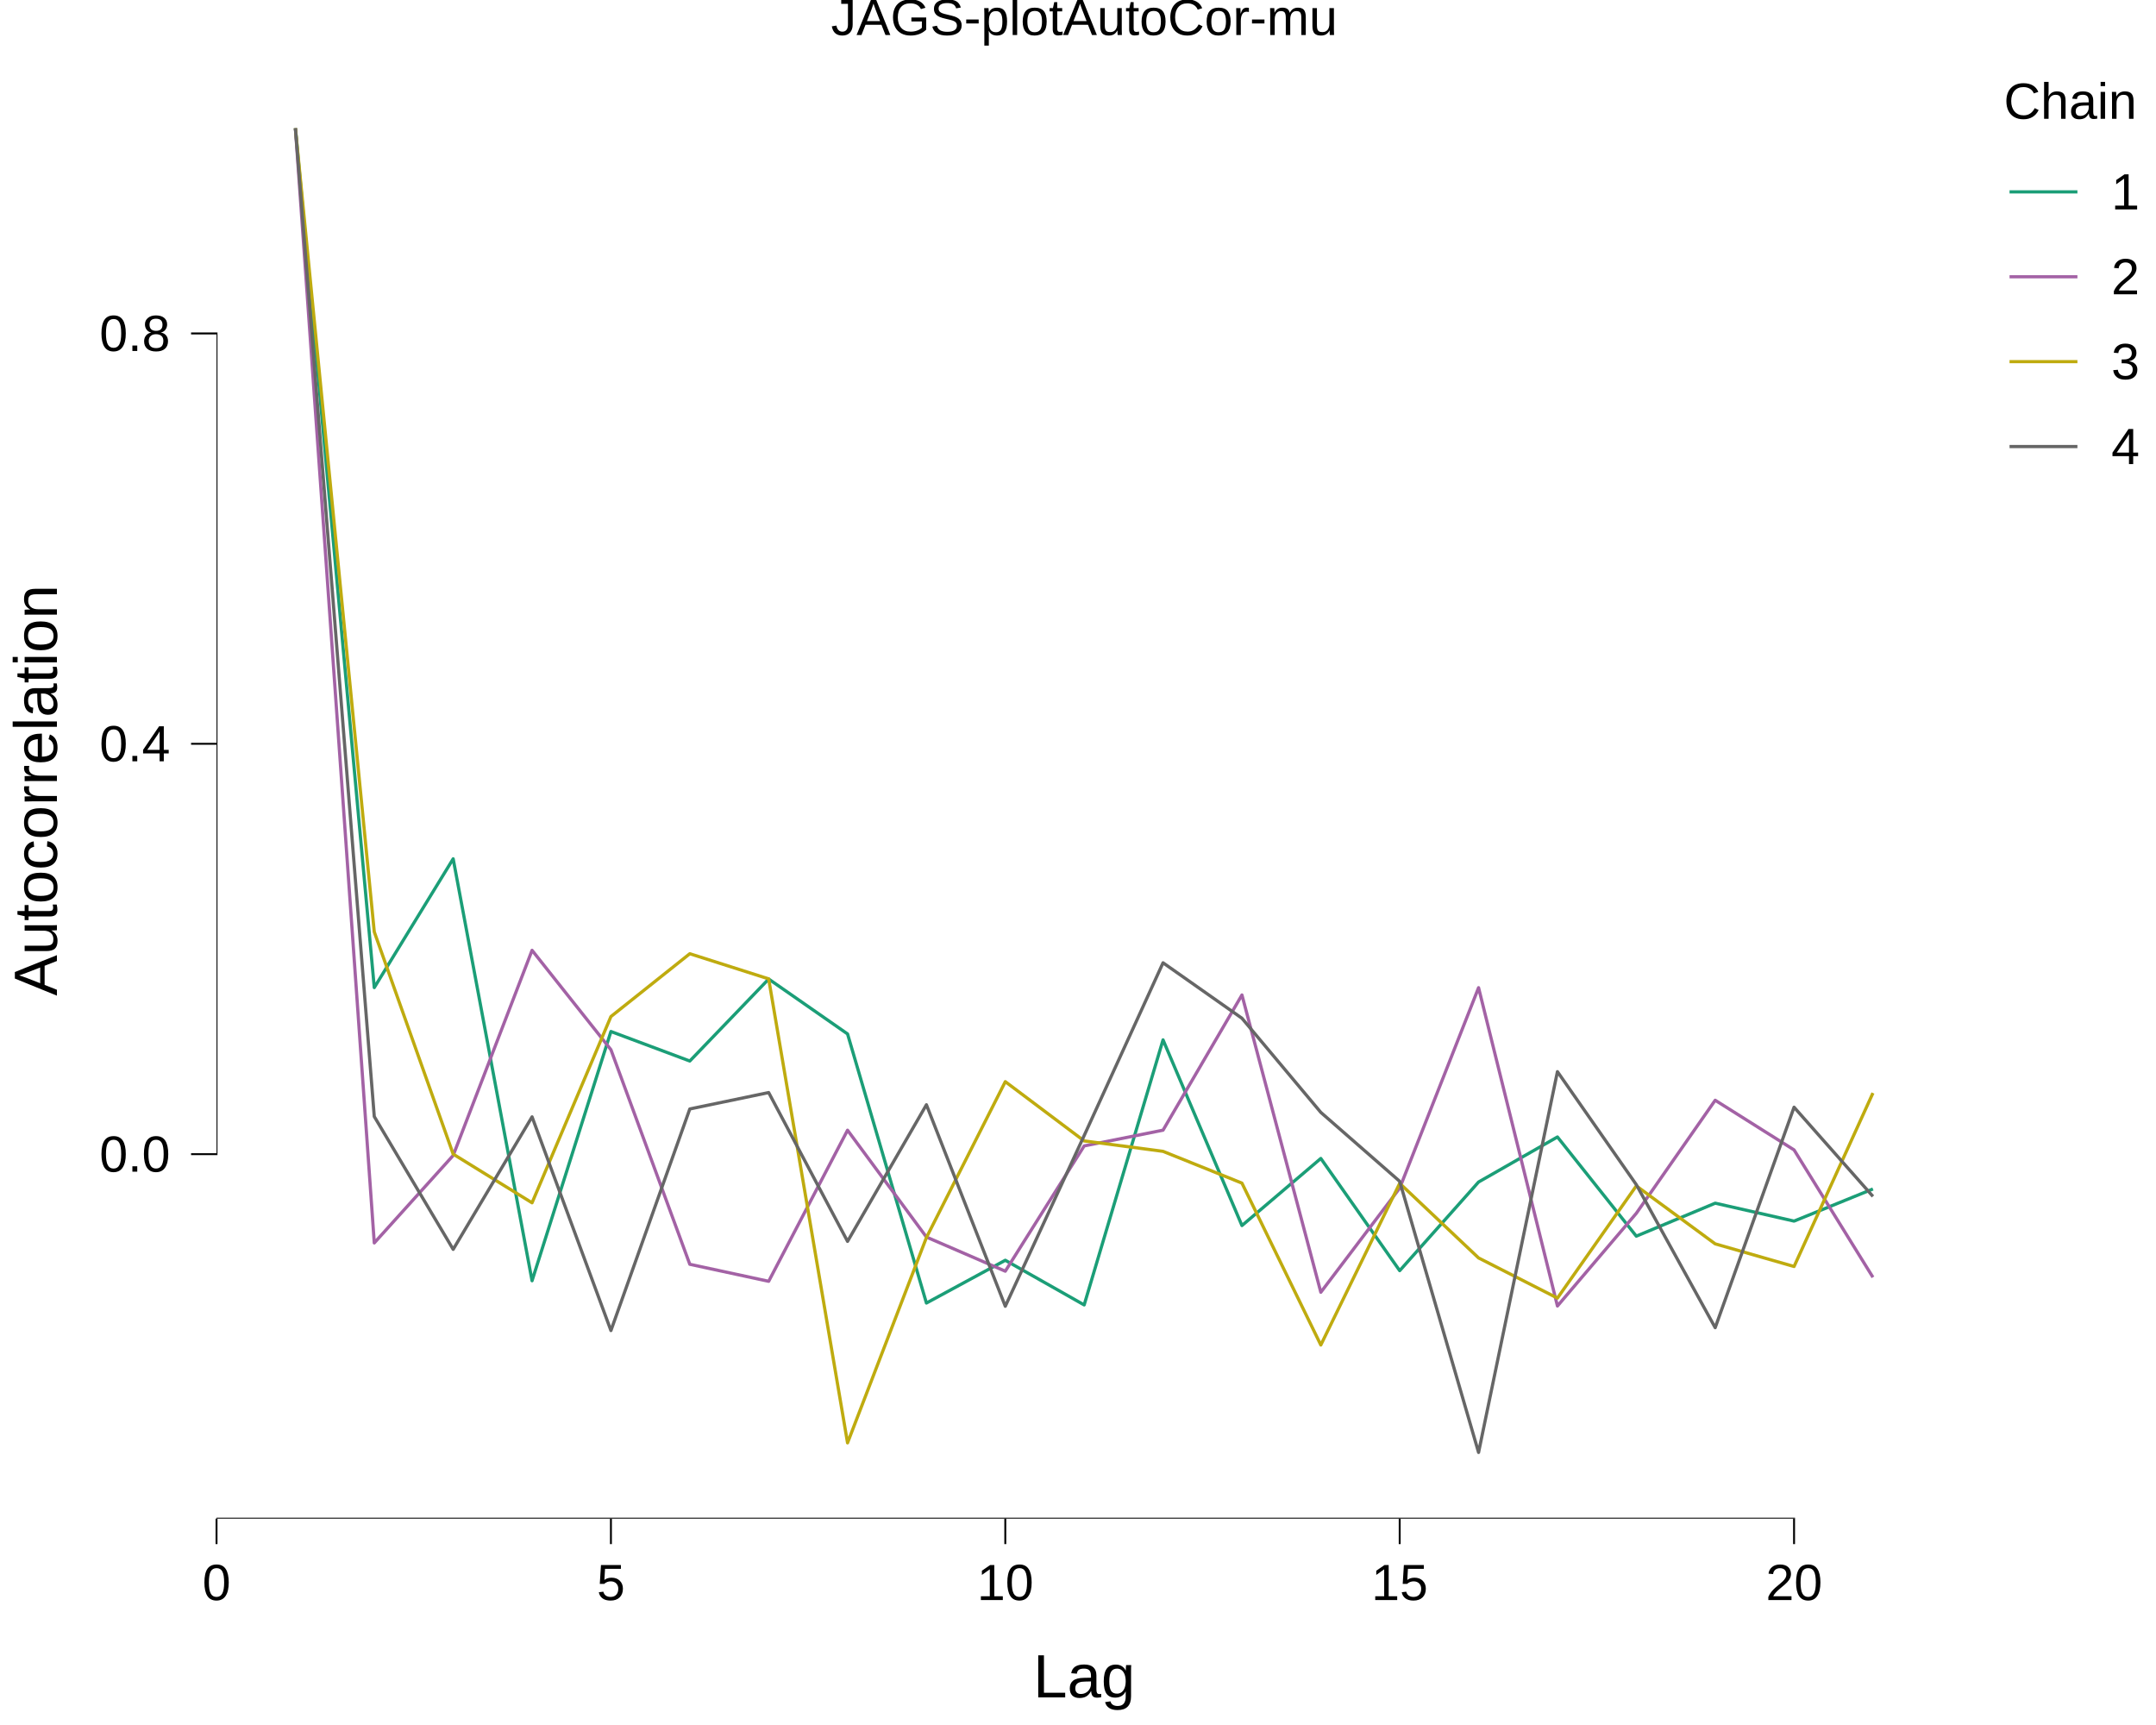
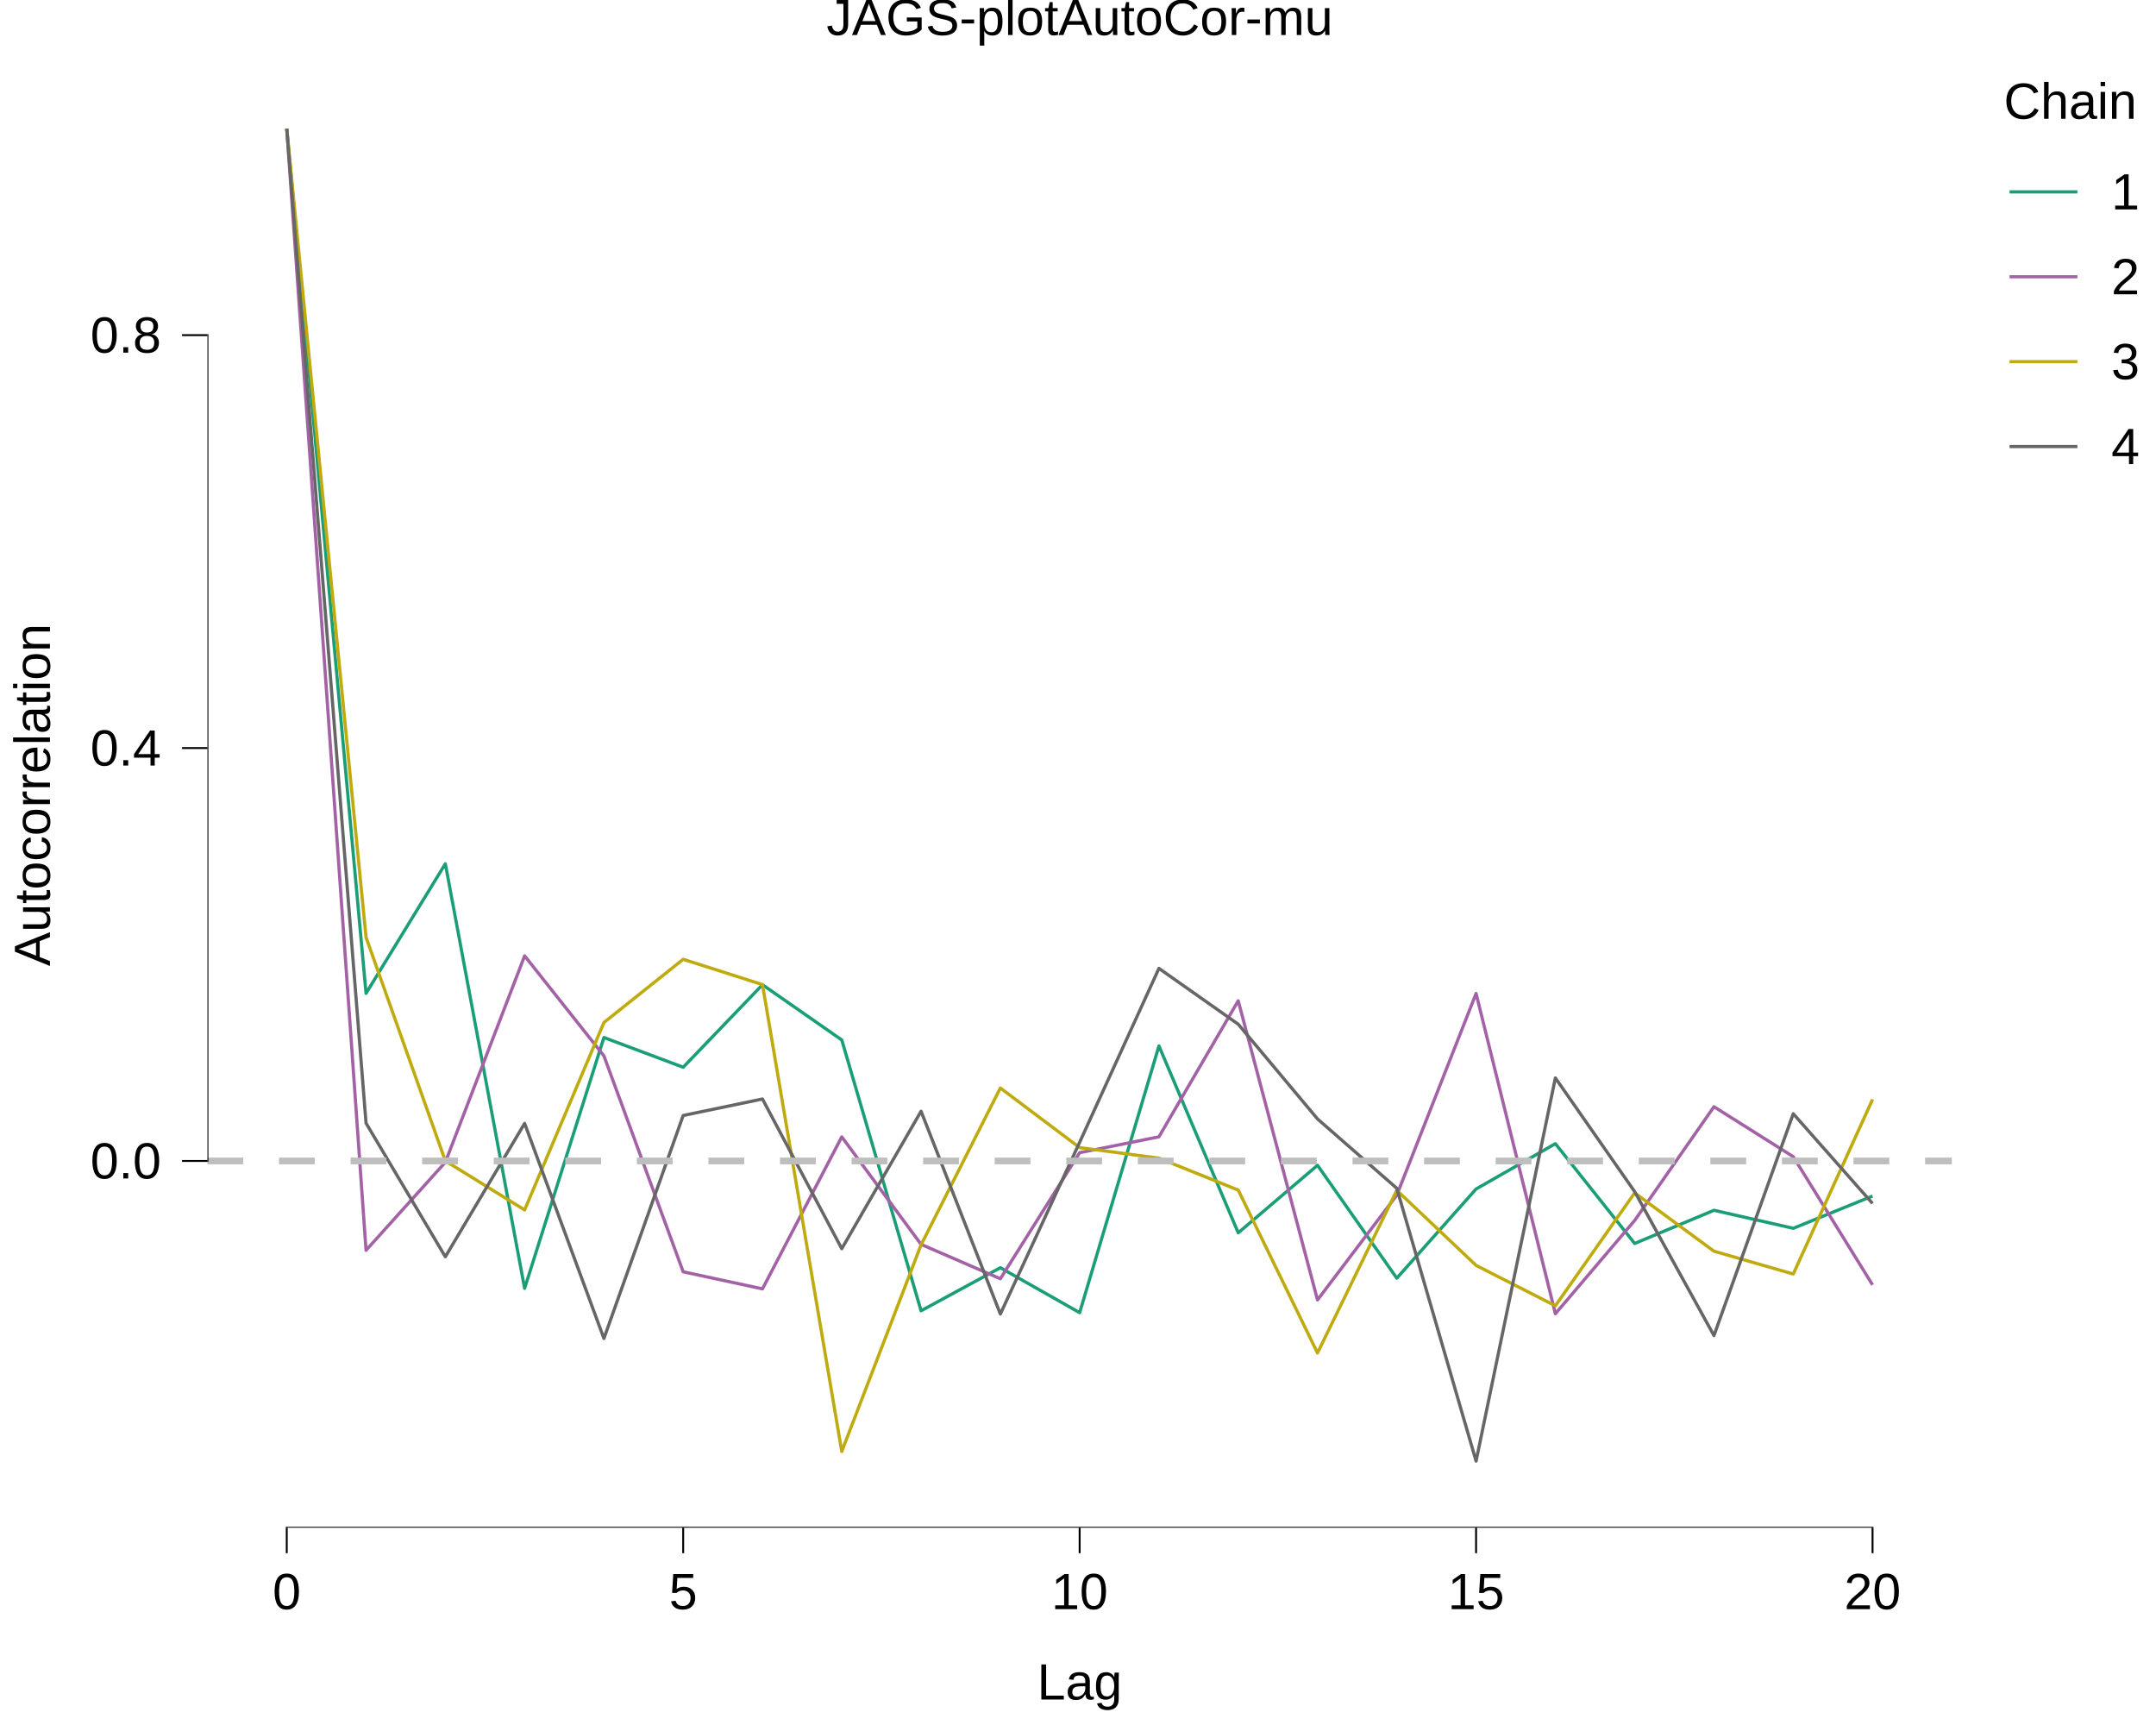
<svg xmlns="http://www.w3.org/2000/svg" viewBox="0 0 720.00 576.00">
  <defs>
    <style type="text/css">
    line, polyline, polygon, path, rect, circle {
      fill: none;
      stroke: #000000;
      stroke-linecap: round;
      stroke-linejoin: round;
      stroke-miterlimit: 10.00;
    }
  </style>
  </defs>
  <rect width="100%" height="100%" style="stroke: none; fill: #FFFFFF;" />
  <rect x="0.00" y="0.00" width="720.00" height="576.00" style="stroke-width: 10.67; stroke: none;" />
  <defs>
-     <clipPath id="cpNzIuMzF8NjUxLjgxfDUwNy4xMHwyMC43MQ==">
-       <rect x="72.31" y="20.71" width="579.50" height="486.38" />
+     <clipPath id="cpNjkuMjh8NjUxLjgxfDUxMC4xM3wyMC43MQ==">
+       <rect x="69.28" y="20.71" width="582.53" height="489.41" />
    </clipPath>
  </defs>
-   <rect x="72.31" y="20.71" width="579.50" height="486.38" style="stroke-width: 10.67; stroke: none;" clip-path="url(#cpNzIuMzF8NjUxLjgxfDUwNy4xMHwyMC43MQ==)" />
-   <polyline points="72.31,453.90 651.81,453.90 " style="stroke-width: 0.00; stroke: none; stroke-linecap: butt;" clip-path="url(#cpNzIuMzF8NjUxLjgxfDUwNy4xMHwyMC43MQ==)" />
-   <polyline points="72.31,316.88 651.81,316.88 " style="stroke-width: 0.00; stroke: none; stroke-linecap: butt;" clip-path="url(#cpNzIuMzF8NjUxLjgxfDUwNy4xMHwyMC43MQ==)" />
-   <polyline points="72.31,179.85 651.81,179.85 " style="stroke-width: 0.00; stroke: none; stroke-linecap: butt;" clip-path="url(#cpNzIuMzF8NjUxLjgxfDUwNy4xMHwyMC43MQ==)" />
-   <polyline points="72.31,42.82 651.81,42.82 " style="stroke-width: 0.00; stroke: none; stroke-linecap: butt;" clip-path="url(#cpNzIuMzF8NjUxLjgxfDUwNy4xMHwyMC43MQ==)" />
-   <polyline points="138.16,507.10 138.16,20.71 " style="stroke-width: 0.00; stroke: none; stroke-linecap: butt;" clip-path="url(#cpNzIuMzF8NjUxLjgxfDUwNy4xMHwyMC43MQ==)" />
-   <polyline points="269.87,507.10 269.87,20.71 " style="stroke-width: 0.00; stroke: none; stroke-linecap: butt;" clip-path="url(#cpNzIuMzF8NjUxLjgxfDUwNy4xMHwyMC43MQ==)" />
-   <polyline points="401.57,507.10 401.57,20.71 " style="stroke-width: 0.00; stroke: none; stroke-linecap: butt;" clip-path="url(#cpNzIuMzF8NjUxLjgxfDUwNy4xMHwyMC43MQ==)" />
-   <polyline points="533.28,507.10 533.28,20.71 " style="stroke-width: 0.00; stroke: none; stroke-linecap: butt;" clip-path="url(#cpNzIuMzF8NjUxLjgxfDUwNy4xMHwyMC43MQ==)" />
-   <polyline points="72.31,385.39 651.81,385.39 " style="stroke-width: 0.00; stroke: none; stroke-linecap: butt;" clip-path="url(#cpNzIuMzF8NjUxLjgxfDUwNy4xMHwyMC43MQ==)" />
-   <polyline points="72.31,248.36 651.81,248.36 " style="stroke-width: 0.00; stroke: none; stroke-linecap: butt;" clip-path="url(#cpNzIuMzF8NjUxLjgxfDUwNy4xMHwyMC43MQ==)" />
-   <polyline points="72.31,111.34 651.81,111.34 " style="stroke-width: 0.00; stroke: none; stroke-linecap: butt;" clip-path="url(#cpNzIuMzF8NjUxLjgxfDUwNy4xMHwyMC43MQ==)" />
-   <polyline points="72.31,507.10 72.31,20.71 " style="stroke-width: 0.00; stroke: none; stroke-linecap: butt;" clip-path="url(#cpNzIuMzF8NjUxLjgxfDUwNy4xMHwyMC43MQ==)" />
-   <polyline points="204.02,507.10 204.02,20.71 " style="stroke-width: 0.00; stroke: none; stroke-linecap: butt;" clip-path="url(#cpNzIuMzF8NjUxLjgxfDUwNy4xMHwyMC43MQ==)" />
-   <polyline points="335.72,507.10 335.72,20.71 " style="stroke-width: 0.00; stroke: none; stroke-linecap: butt;" clip-path="url(#cpNzIuMzF8NjUxLjgxfDUwNy4xMHwyMC43MQ==)" />
-   <polyline points="467.43,507.10 467.43,20.71 " style="stroke-width: 0.00; stroke: none; stroke-linecap: butt;" clip-path="url(#cpNzIuMzF8NjUxLjgxfDUwNy4xMHwyMC43MQ==)" />
-   <polyline points="599.13,507.10 599.13,20.71 " style="stroke-width: 0.00; stroke: none; stroke-linecap: butt;" clip-path="url(#cpNzIuMzF8NjUxLjgxfDUwNy4xMHwyMC43MQ==)" />
-   <polyline points="98.65,42.82 124.99,329.77 151.34,286.77 177.68,427.66 204.02,344.43 230.36,354.29 256.70,326.91 283.04,345.24 309.38,435.10 335.72,420.82 362.06,435.73 388.40,347.23 414.75,409.23 441.09,386.82 467.43,424.29 493.77,394.69 520.11,379.65 546.45,412.77 572.79,401.76 599.13,407.74 625.47,397.01 " style="stroke-width: 1.07; stroke: #1B9E77; stroke-linecap: butt;" clip-path="url(#cpNzIuMzF8NjUxLjgxfDUwNy4xMHwyMC43MQ==)" />
-   <polyline points="98.65,42.82 124.99,415.03 151.34,385.82 177.68,317.32 204.02,350.51 230.36,422.16 256.70,427.84 283.04,377.39 309.38,413.07 335.72,424.47 362.06,382.64 388.40,377.38 414.75,332.23 441.09,431.50 467.43,396.74 493.77,329.80 520.11,436.09 546.45,405.14 572.79,367.39 599.13,383.97 625.47,426.51 " style="stroke-width: 1.07; stroke: #A362A5; stroke-linecap: butt;" clip-path="url(#cpNzIuMzF8NjUxLjgxfDUwNy4xMHwyMC43MQ==)" />
-   <polyline points="98.65,42.82 124.99,311.16 151.34,385.37 177.68,401.63 204.02,339.44 230.36,318.46 256.70,326.86 283.04,481.79 309.38,413.24 335.72,361.18 362.06,380.97 388.40,384.45 414.75,395.06 441.09,449.11 467.43,395.13 493.77,420.04 520.11,433.45 546.45,395.98 572.79,415.34 599.13,422.90 625.47,364.97 " style="stroke-width: 1.07; stroke: #BFAB0F; stroke-linecap: butt;" clip-path="url(#cpNzIuMzF8NjUxLjgxfDUwNy4xMHwyMC43MQ==)" />
-   <polyline points="98.65,42.82 124.99,372.83 151.34,417.18 177.68,372.93 204.02,444.29 230.36,370.30 256.70,364.82 283.04,414.51 309.38,368.89 335.72,436.18 362.06,379.18 388.40,321.49 414.75,340.01 441.09,371.44 467.43,394.46 493.77,484.99 520.11,357.84 546.45,395.57 572.79,443.33 599.13,369.71 625.47,399.50 " style="stroke-width: 1.07; stroke: #666666; stroke-linecap: butt;" clip-path="url(#cpNzIuMzF8NjUxLjgxfDUwNy4xMHwyMC43MQ==)" />
-   <line x1="71.99" y1="507.10" x2="599.45" y2="507.10" style="stroke-width: 0.64; stroke-linecap: butt;" clip-path="url(#cpNzIuMzF8NjUxLjgxfDUwNy4xMHwyMC43MQ==)" />
-   <line x1="72.31" y1="385.71" x2="72.31" y2="111.02" style="stroke-width: 0.64; stroke-linecap: butt;" clip-path="url(#cpNzIuMzF8NjUxLjgxfDUwNy4xMHwyMC43MQ==)" />
-   <rect x="72.31" y="20.71" width="579.50" height="486.38" style="stroke-width: 0.00; stroke: none;" clip-path="url(#cpNzIuMzF8NjUxLjgxfDUwNy4xMHwyMC43MQ==)" />
+   <rect x="69.28" y="20.71" width="582.53" height="489.41" style="stroke-width: 10.67; stroke: none;" clip-path="url(#cpNjkuMjh8NjUxLjgxfDUxMC4xM3wyMC43MQ==)" />
+   <polyline points="95.76,42.96 122.24,331.69 148.72,288.43 175.20,430.20 201.68,346.44 228.15,356.37 254.63,328.81 281.11,347.26 307.59,437.68 334.07,423.31 360.55,438.32 387.03,349.26 413.51,411.65 439.98,389.10 466.46,426.80 492.94,397.02 519.42,381.89 545.90,415.21 572.38,404.13 598.86,410.15 625.34,399.36 " style="stroke-width: 1.07; stroke: #1B9E77; stroke-linecap: butt;" clip-path="url(#cpNjkuMjh8NjUxLjgxfDUxMC4xM3wyMC43MQ==)" />
+   <polyline points="95.76,42.96 122.24,417.49 148.72,388.09 175.20,319.17 201.68,352.57 228.15,424.67 254.63,430.37 281.11,379.61 307.59,415.51 334.07,426.99 360.55,384.90 387.03,379.60 413.51,334.17 439.98,434.06 466.46,399.08 492.94,331.73 519.42,438.68 545.90,407.53 572.38,369.55 598.86,386.23 625.34,429.04 " style="stroke-width: 1.07; stroke: #A362A5; stroke-linecap: butt;" clip-path="url(#cpNjkuMjh8NjUxLjgxfDUxMC4xM3wyMC43MQ==)" />
+   <polyline points="95.76,42.96 122.24,312.97 148.72,387.65 175.20,404.01 201.68,341.43 228.15,320.32 254.63,328.77 281.11,484.66 307.59,415.68 334.07,363.30 360.55,383.21 387.03,386.72 413.51,397.39 439.98,451.78 466.46,397.46 492.94,422.53 519.42,436.02 545.90,398.32 572.38,417.79 598.86,425.41 625.34,367.11 " style="stroke-width: 1.07; stroke: #BFAB0F; stroke-linecap: butt;" clip-path="url(#cpNjkuMjh8NjUxLjgxfDUxMC4xM3wyMC43MQ==)" />
+   <polyline points="95.76,42.96 122.24,375.03 148.72,419.65 175.20,375.12 201.68,446.93 228.15,372.48 254.63,366.97 281.11,416.96 307.59,371.06 334.07,438.77 360.55,381.42 387.03,323.36 413.51,342.00 439.98,373.62 466.46,396.79 492.94,487.88 519.42,359.94 545.90,397.91 572.38,445.96 598.86,371.89 625.34,401.86 " style="stroke-width: 1.07; stroke: #666666; stroke-linecap: butt;" clip-path="url(#cpNjkuMjh8NjUxLjgxfDUxMC4xM3wyMC43MQ==)" />
+   <line x1="69.28" y1="387.66" x2="651.81" y2="387.66" style="stroke-width: 2.24; stroke: #BEBEBE; stroke-dasharray: 11.95,11.95; stroke-linecap: butt;" clip-path="url(#cpNjkuMjh8NjUxLjgxfDUxMC4xM3wyMC43MQ==)" />
+   <line x1="95.44" y1="510.13" x2="625.65" y2="510.13" style="stroke-width: 0.64; stroke-linecap: butt;" clip-path="url(#cpNjkuMjh8NjUxLjgxfDUxMC4xM3wyMC43MQ==)" />
+   <line x1="69.28" y1="387.98" x2="69.28" y2="111.58" style="stroke-width: 0.64; stroke-linecap: butt;" clip-path="url(#cpNjkuMjh8NjUxLjgxfDUxMC4xM3wyMC43MQ==)" />
+   <rect x="69.28" y="20.71" width="582.53" height="489.41" style="stroke-width: 0.00; stroke: none;" clip-path="url(#cpNjkuMjh8NjUxLjgxfDUxMC4xM3wyMC43MQ==)" />
  <defs>
    <clipPath id="cpMC4wMHw3MjAuMDB8NTc2LjAwfDAuMDA=">
      <rect x="0.00" y="0.00" width="720.00" height="576.00" />
    </clipPath>
  </defs>
-   <polyline points="72.31,507.10 72.31,20.71 " style="stroke-width: 0.00; stroke: none; stroke-linecap: butt;" clip-path="url(#cpMC4wMHw3MjAuMDB8NTc2LjAwfDAuMDA=)" />
+   <polyline points="69.28,510.13 69.28,20.71 " style="stroke-width: 0.00; stroke: none; stroke-linecap: butt;" clip-path="url(#cpMC4wMHw3MjAuMDB8NTc2LjAwfDAuMDA=)" />
  <g clip-path="url(#cpMC4wMHw3MjAuMDB8NTc2LjAwfDAuMDA=)">
-     <text x="33.21" y="391.24" style="font-size: 17.00px; font-family: Liberation Sans;" textLength="23.62px" lengthAdjust="spacingAndGlyphs">0.0</text>
+     <text x="30.18" y="393.51" style="font-size: 17.00px; font-family: Liberation Sans;" textLength="23.62px" lengthAdjust="spacingAndGlyphs">0.0</text>
  </g>
  <g clip-path="url(#cpMC4wMHw3MjAuMDB8NTc2LjAwfDAuMDA=)">
-     <text x="33.21" y="254.21" style="font-size: 17.00px; font-family: Liberation Sans;" textLength="23.62px" lengthAdjust="spacingAndGlyphs">0.4</text>
+     <text x="30.18" y="255.63" style="font-size: 17.00px; font-family: Liberation Sans;" textLength="23.62px" lengthAdjust="spacingAndGlyphs">0.4</text>
  </g>
  <g clip-path="url(#cpMC4wMHw3MjAuMDB8NTc2LjAwfDAuMDA=)">
-     <text x="33.21" y="117.19" style="font-size: 17.00px; font-family: Liberation Sans;" textLength="23.62px" lengthAdjust="spacingAndGlyphs">0.8</text>
+     <text x="30.18" y="117.75" style="font-size: 17.00px; font-family: Liberation Sans;" textLength="23.62px" lengthAdjust="spacingAndGlyphs">0.8</text>
  </g>
-   <polyline points="63.81,385.39 72.31,385.39 " style="stroke-width: 0.64; stroke-linecap: butt;" clip-path="url(#cpMC4wMHw3MjAuMDB8NTc2LjAwfDAuMDA=)" />
-   <polyline points="63.81,248.36 72.31,248.36 " style="stroke-width: 0.64; stroke-linecap: butt;" clip-path="url(#cpMC4wMHw3MjAuMDB8NTc2LjAwfDAuMDA=)" />
-   <polyline points="63.81,111.34 72.31,111.34 " style="stroke-width: 0.64; stroke-linecap: butt;" clip-path="url(#cpMC4wMHw3MjAuMDB8NTc2LjAwfDAuMDA=)" />
-   <polyline points="72.31,507.10 651.81,507.10 " style="stroke-width: 0.00; stroke: none; stroke-linecap: butt;" clip-path="url(#cpMC4wMHw3MjAuMDB8NTc2LjAwfDAuMDA=)" />
-   <polyline points="72.31,515.60 72.31,507.10 " style="stroke-width: 0.64; stroke-linecap: butt;" clip-path="url(#cpMC4wMHw3MjAuMDB8NTc2LjAwfDAuMDA=)" />
-   <polyline points="204.02,515.60 204.02,507.10 " style="stroke-width: 0.64; stroke-linecap: butt;" clip-path="url(#cpMC4wMHw3MjAuMDB8NTc2LjAwfDAuMDA=)" />
-   <polyline points="335.72,515.60 335.72,507.10 " style="stroke-width: 0.64; stroke-linecap: butt;" clip-path="url(#cpMC4wMHw3MjAuMDB8NTc2LjAwfDAuMDA=)" />
-   <polyline points="467.43,515.60 467.43,507.10 " style="stroke-width: 0.64; stroke-linecap: butt;" clip-path="url(#cpMC4wMHw3MjAuMDB8NTc2LjAwfDAuMDA=)" />
-   <polyline points="599.13,515.60 599.13,507.10 " style="stroke-width: 0.64; stroke-linecap: butt;" clip-path="url(#cpMC4wMHw3MjAuMDB8NTc2LjAwfDAuMDA=)" />
+   <polyline points="60.78,387.66 69.28,387.66 " style="stroke-width: 0.64; stroke-linecap: butt;" clip-path="url(#cpMC4wMHw3MjAuMDB8NTc2LjAwfDAuMDA=)" />
+   <polyline points="60.78,249.78 69.28,249.78 " style="stroke-width: 0.64; stroke-linecap: butt;" clip-path="url(#cpMC4wMHw3MjAuMDB8NTc2LjAwfDAuMDA=)" />
+   <polyline points="60.78,111.90 69.28,111.90 " style="stroke-width: 0.64; stroke-linecap: butt;" clip-path="url(#cpMC4wMHw3MjAuMDB8NTc2LjAwfDAuMDA=)" />
+   <polyline points="69.28,510.13 651.81,510.13 " style="stroke-width: 0.00; stroke: none; stroke-linecap: butt;" clip-path="url(#cpMC4wMHw3MjAuMDB8NTc2LjAwfDAuMDA=)" />
+   <polyline points="95.76,518.63 95.76,510.13 " style="stroke-width: 0.64; stroke-linecap: butt;" clip-path="url(#cpMC4wMHw3MjAuMDB8NTc2LjAwfDAuMDA=)" />
+   <polyline points="228.15,518.63 228.15,510.13 " style="stroke-width: 0.64; stroke-linecap: butt;" clip-path="url(#cpMC4wMHw3MjAuMDB8NTc2LjAwfDAuMDA=)" />
+   <polyline points="360.55,518.63 360.55,510.13 " style="stroke-width: 0.64; stroke-linecap: butt;" clip-path="url(#cpMC4wMHw3MjAuMDB8NTc2LjAwfDAuMDA=)" />
+   <polyline points="492.94,518.63 492.94,510.13 " style="stroke-width: 0.64; stroke-linecap: butt;" clip-path="url(#cpMC4wMHw3MjAuMDB8NTc2LjAwfDAuMDA=)" />
+   <polyline points="625.34,518.63 625.34,510.13 " style="stroke-width: 0.64; stroke-linecap: butt;" clip-path="url(#cpMC4wMHw3MjAuMDB8NTc2LjAwfDAuMDA=)" />
  <g clip-path="url(#cpMC4wMHw3MjAuMDB8NTc2LjAwfDAuMDA=)">
-     <text x="67.59" y="534.28" style="font-size: 17.00px; font-family: Liberation Sans;" textLength="9.45px" lengthAdjust="spacingAndGlyphs">0</text>
+     <text x="91.03" y="537.31" style="font-size: 17.00px; font-family: Liberation Sans;" textLength="9.45px" lengthAdjust="spacingAndGlyphs">0</text>
  </g>
  <g clip-path="url(#cpMC4wMHw3MjAuMDB8NTc2LjAwfDAuMDA=)">
-     <text x="199.29" y="534.28" style="font-size: 17.00px; font-family: Liberation Sans;" textLength="9.45px" lengthAdjust="spacingAndGlyphs">5</text>
+     <text x="223.43" y="537.31" style="font-size: 17.00px; font-family: Liberation Sans;" textLength="9.45px" lengthAdjust="spacingAndGlyphs">5</text>
  </g>
  <g clip-path="url(#cpMC4wMHw3MjAuMDB8NTc2LjAwfDAuMDA=)">
-     <text x="326.27" y="534.28" style="font-size: 17.00px; font-family: Liberation Sans;" textLength="18.91px" lengthAdjust="spacingAndGlyphs">10</text>
+     <text x="351.09" y="537.31" style="font-size: 17.00px; font-family: Liberation Sans;" textLength="18.91px" lengthAdjust="spacingAndGlyphs">10</text>
  </g>
  <g clip-path="url(#cpMC4wMHw3MjAuMDB8NTc2LjAwfDAuMDA=)">
-     <text x="457.97" y="534.28" style="font-size: 17.00px; font-family: Liberation Sans;" textLength="18.91px" lengthAdjust="spacingAndGlyphs">15</text>
+     <text x="483.49" y="537.31" style="font-size: 17.00px; font-family: Liberation Sans;" textLength="18.91px" lengthAdjust="spacingAndGlyphs">15</text>
  </g>
  <g clip-path="url(#cpMC4wMHw3MjAuMDB8NTc2LjAwfDAuMDA=)">
-     <text x="589.68" y="534.28" style="font-size: 17.00px; font-family: Liberation Sans;" textLength="18.91px" lengthAdjust="spacingAndGlyphs">20</text>
+     <text x="615.88" y="537.31" style="font-size: 17.00px; font-family: Liberation Sans;" textLength="18.91px" lengthAdjust="spacingAndGlyphs">20</text>
  </g>
  <g clip-path="url(#cpMC4wMHw3MjAuMDB8NTc2LjAwfDAuMDA=)">
-     <text x="345.05" y="566.78" style="font-size: 20.40px; font-family: Liberation Sans;" textLength="34.03px" lengthAdjust="spacingAndGlyphs">Lag</text>
+     <text x="346.37" y="567.49" style="font-size: 17.00px; font-family: Liberation Sans;" textLength="28.36px" lengthAdjust="spacingAndGlyphs">Lag</text>
  </g>
  <g clip-path="url(#cpMC4wMHw3MjAuMDB8NTc2LjAwfDAuMDA=)">
-     <text transform="translate(19.01,332.51) rotate(-90)" style="font-size: 20.40px; font-family: Liberation Sans;" textLength="137.20px" lengthAdjust="spacingAndGlyphs">Autocorrelation</text>
+     <text transform="translate(16.68,322.59) rotate(-90)" style="font-size: 17.00px; font-family: Liberation Sans;" textLength="114.33px" lengthAdjust="spacingAndGlyphs">Autocorrelation</text>
  </g>
  <rect x="662.77" y="20.71" width="57.23" height="148.05" style="stroke-width: 0.75; stroke: none;" clip-path="url(#cpMC4wMHw3MjAuMDB8NTc2LjAwfDAuMDA=)" />
  <rect x="662.77" y="20.71" width="57.23" height="148.05" style="stroke-width: 10.67; stroke: none;" clip-path="url(#cpMC4wMHw3MjAuMDB8NTc2LjAwfDAuMDA=)" />
  <g clip-path="url(#cpMC4wMHw3MjAuMDB8NTc2LjAwfDAuMDA=)">
    <text x="669.18" y="39.66" style="font-size: 17.00px; font-family: Liberation Sans;" textLength="44.42px" lengthAdjust="spacingAndGlyphs">Chain</text>
  </g>
  <rect x="668.25" y="49.90" width="28.35" height="28.35" style="stroke-width: 10.67; stroke: none;" clip-path="url(#cpMC4wMHw3MjAuMDB8NTc2LjAwfDAuMDA=)" />
  <line x1="671.09" y1="64.07" x2="693.76" y2="64.07" style="stroke-width: 1.07; stroke: #1B9E77; stroke-linecap: butt;" clip-path="url(#cpMC4wMHw3MjAuMDB8NTc2LjAwfDAuMDA=)" />
  <rect x="668.25" y="78.24" width="28.35" height="28.35" style="stroke-width: 10.67; stroke: none;" clip-path="url(#cpMC4wMHw3MjAuMDB8NTc2LjAwfDAuMDA=)" />
  <line x1="671.09" y1="92.42" x2="693.76" y2="92.42" style="stroke-width: 1.07; stroke: #A362A5; stroke-linecap: butt;" clip-path="url(#cpMC4wMHw3MjAuMDB8NTc2LjAwfDAuMDA=)" />
  <rect x="668.25" y="106.59" width="28.35" height="28.35" style="stroke-width: 10.67; stroke: none;" clip-path="url(#cpMC4wMHw3MjAuMDB8NTc2LjAwfDAuMDA=)" />
  <line x1="671.09" y1="120.76" x2="693.76" y2="120.76" style="stroke-width: 1.07; stroke: #BFAB0F; stroke-linecap: butt;" clip-path="url(#cpMC4wMHw3MjAuMDB8NTc2LjAwfDAuMDA=)" />
  <rect x="668.25" y="134.94" width="28.35" height="28.35" style="stroke-width: 10.67; stroke: none;" clip-path="url(#cpMC4wMHw3MjAuMDB8NTc2LjAwfDAuMDA=)" />
  <line x1="671.09" y1="149.11" x2="693.76" y2="149.11" style="stroke-width: 1.07; stroke: #666666; stroke-linecap: butt;" clip-path="url(#cpMC4wMHw3MjAuMDB8NTc2LjAwfDAuMDA=)" />
  <g clip-path="url(#cpMC4wMHw3MjAuMDB8NTc2LjAwfDAuMDA=)">
    <text x="705.07" y="69.92" style="font-size: 17.00px; font-family: Liberation Sans;" textLength="9.45px" lengthAdjust="spacingAndGlyphs">1</text>
  </g>
  <g clip-path="url(#cpMC4wMHw3MjAuMDB8NTc2LjAwfDAuMDA=)">
    <text x="705.07" y="98.27" style="font-size: 17.00px; font-family: Liberation Sans;" textLength="9.45px" lengthAdjust="spacingAndGlyphs">2</text>
  </g>
  <g clip-path="url(#cpMC4wMHw3MjAuMDB8NTc2LjAwfDAuMDA=)">
    <text x="705.07" y="126.61" style="font-size: 17.00px; font-family: Liberation Sans;" textLength="9.45px" lengthAdjust="spacingAndGlyphs">3</text>
  </g>
  <g clip-path="url(#cpMC4wMHw3MjAuMDB8NTc2LjAwfDAuMDA=)">
    <text x="705.07" y="154.96" style="font-size: 17.00px; font-family: Liberation Sans;" textLength="9.45px" lengthAdjust="spacingAndGlyphs">4</text>
  </g>
  <g clip-path="url(#cpMC4wMHw3MjAuMDB8NTc2LjAwfDAuMDA=)">
-     <text x="277.52" y="11.70" style="font-size: 17.00px; font-family: Liberation Sans;" textLength="169.09px" lengthAdjust="spacingAndGlyphs">JAGS-plotAutoCor-mu</text>
+     <text x="276.00" y="11.70" style="font-size: 17.00px; font-family: Liberation Sans;" textLength="169.09px" lengthAdjust="spacingAndGlyphs">JAGS-plotAutoCor-mu</text>
  </g>
</svg>
